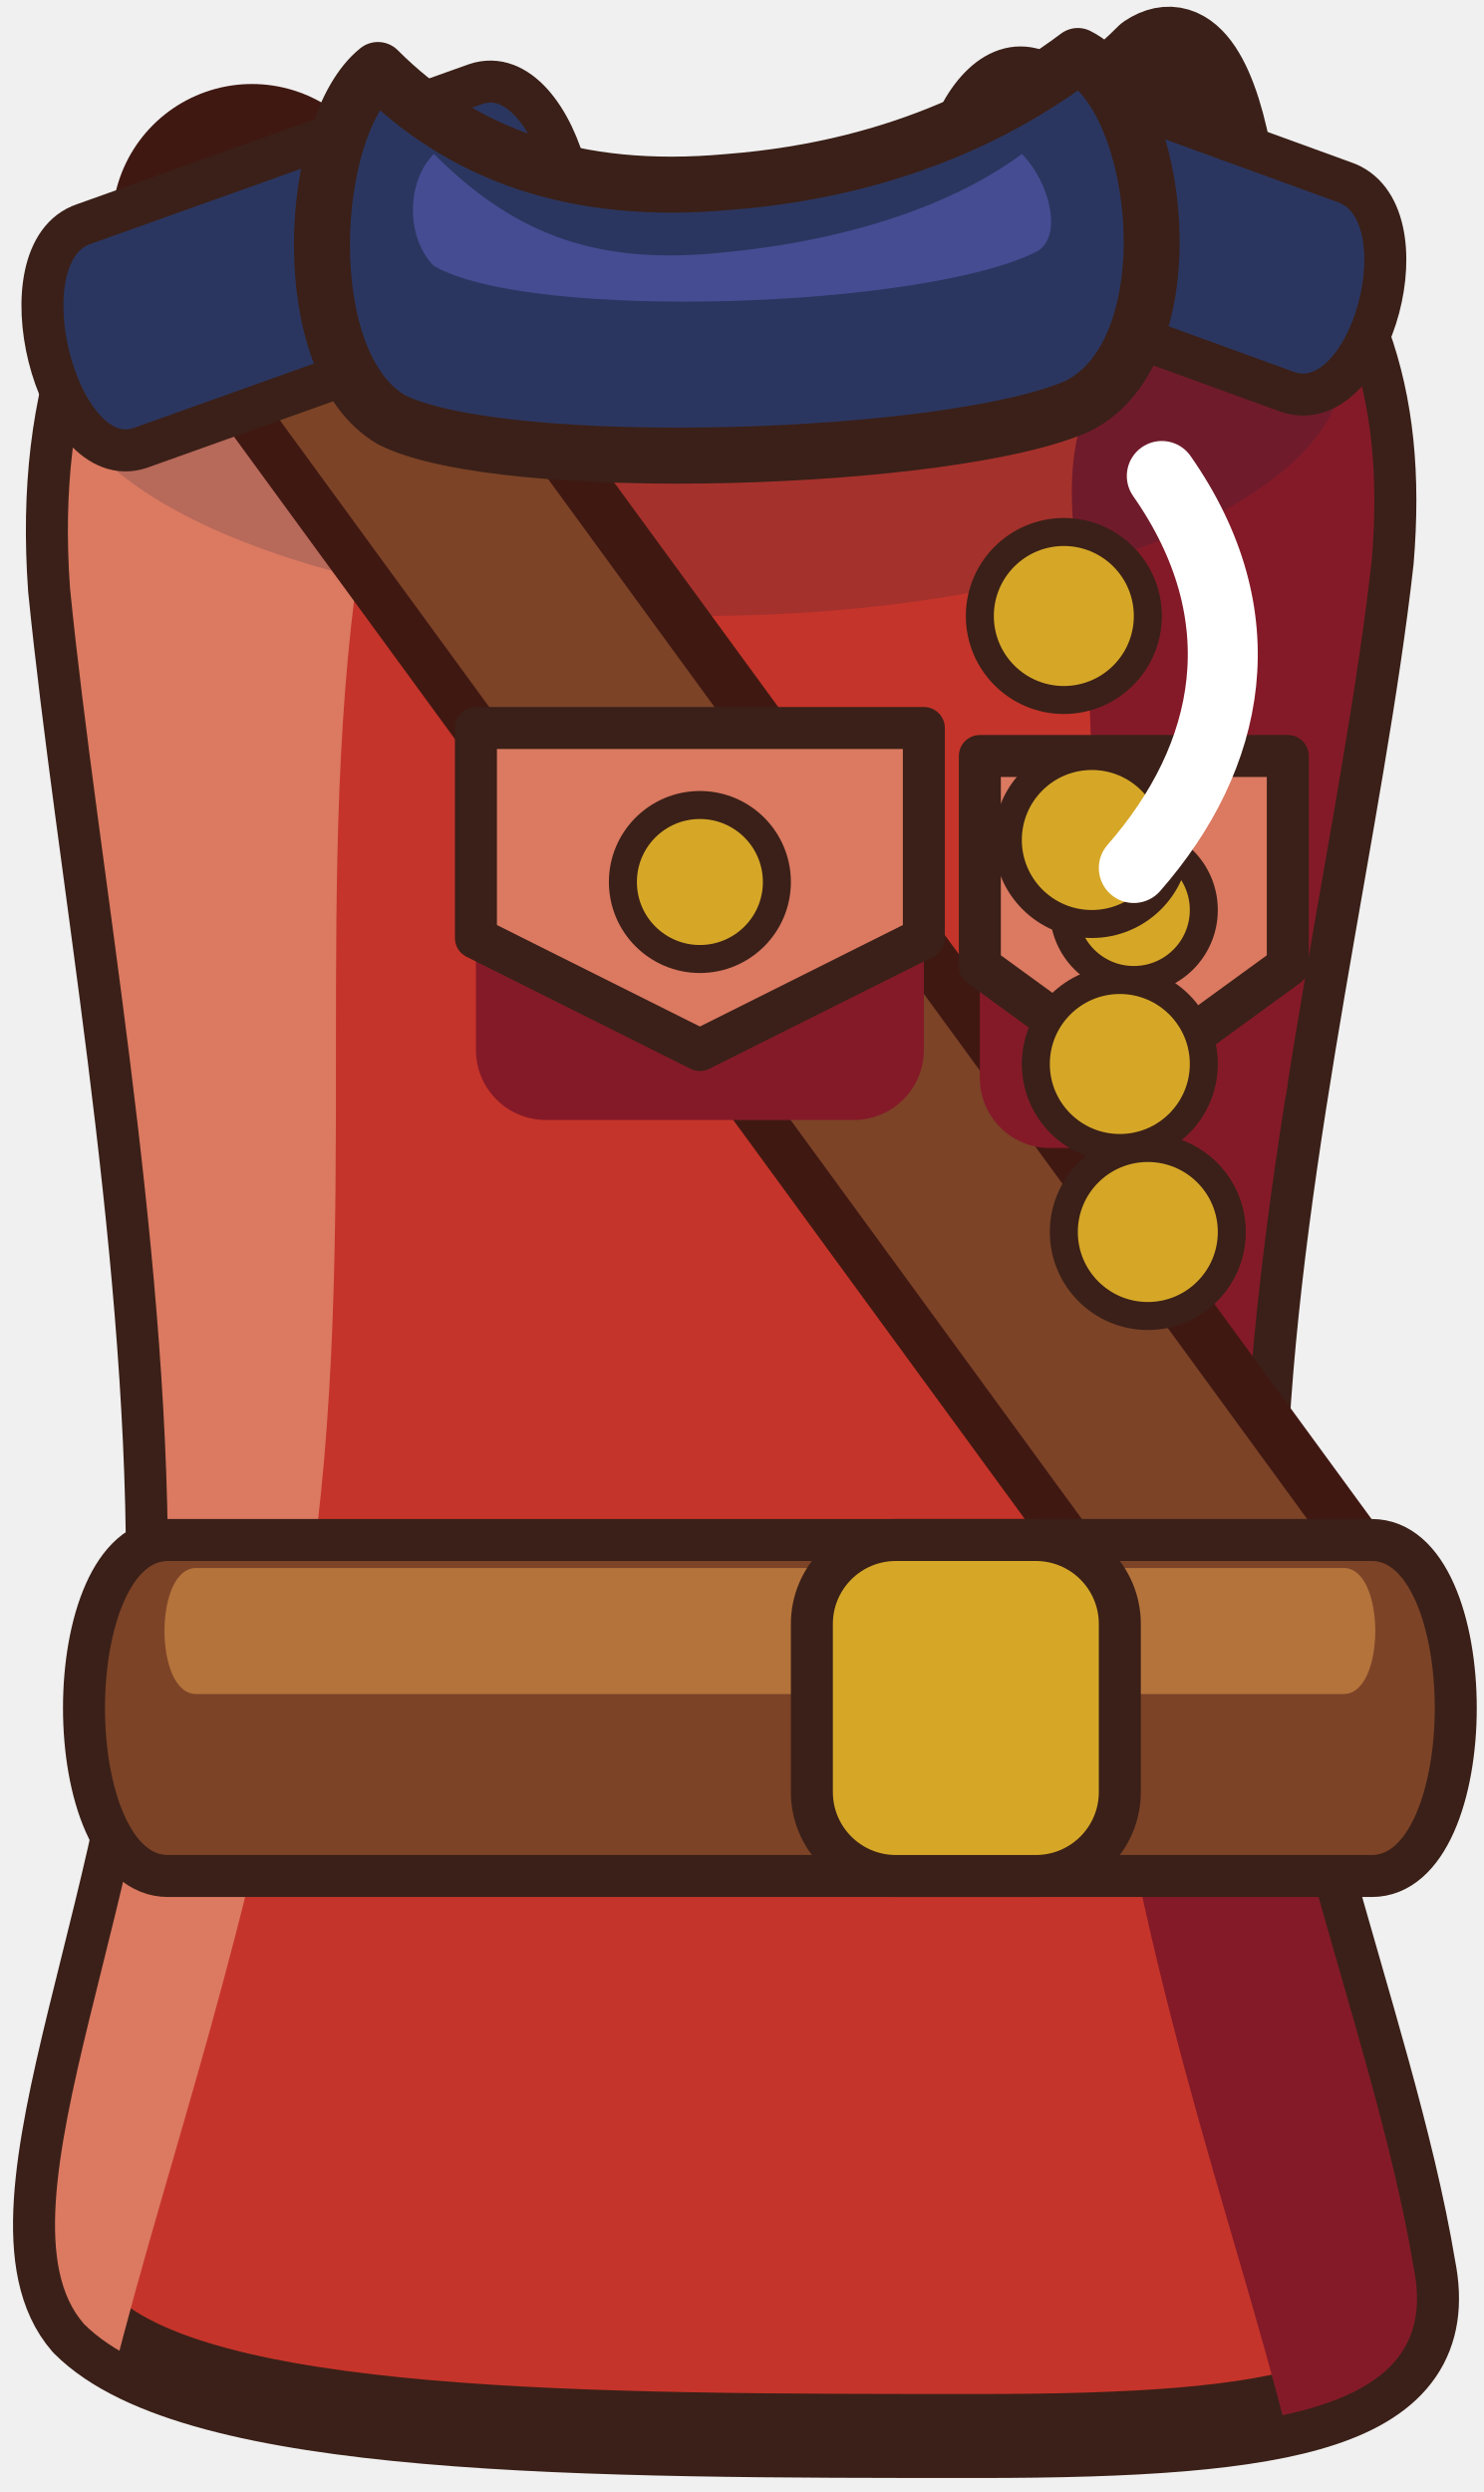
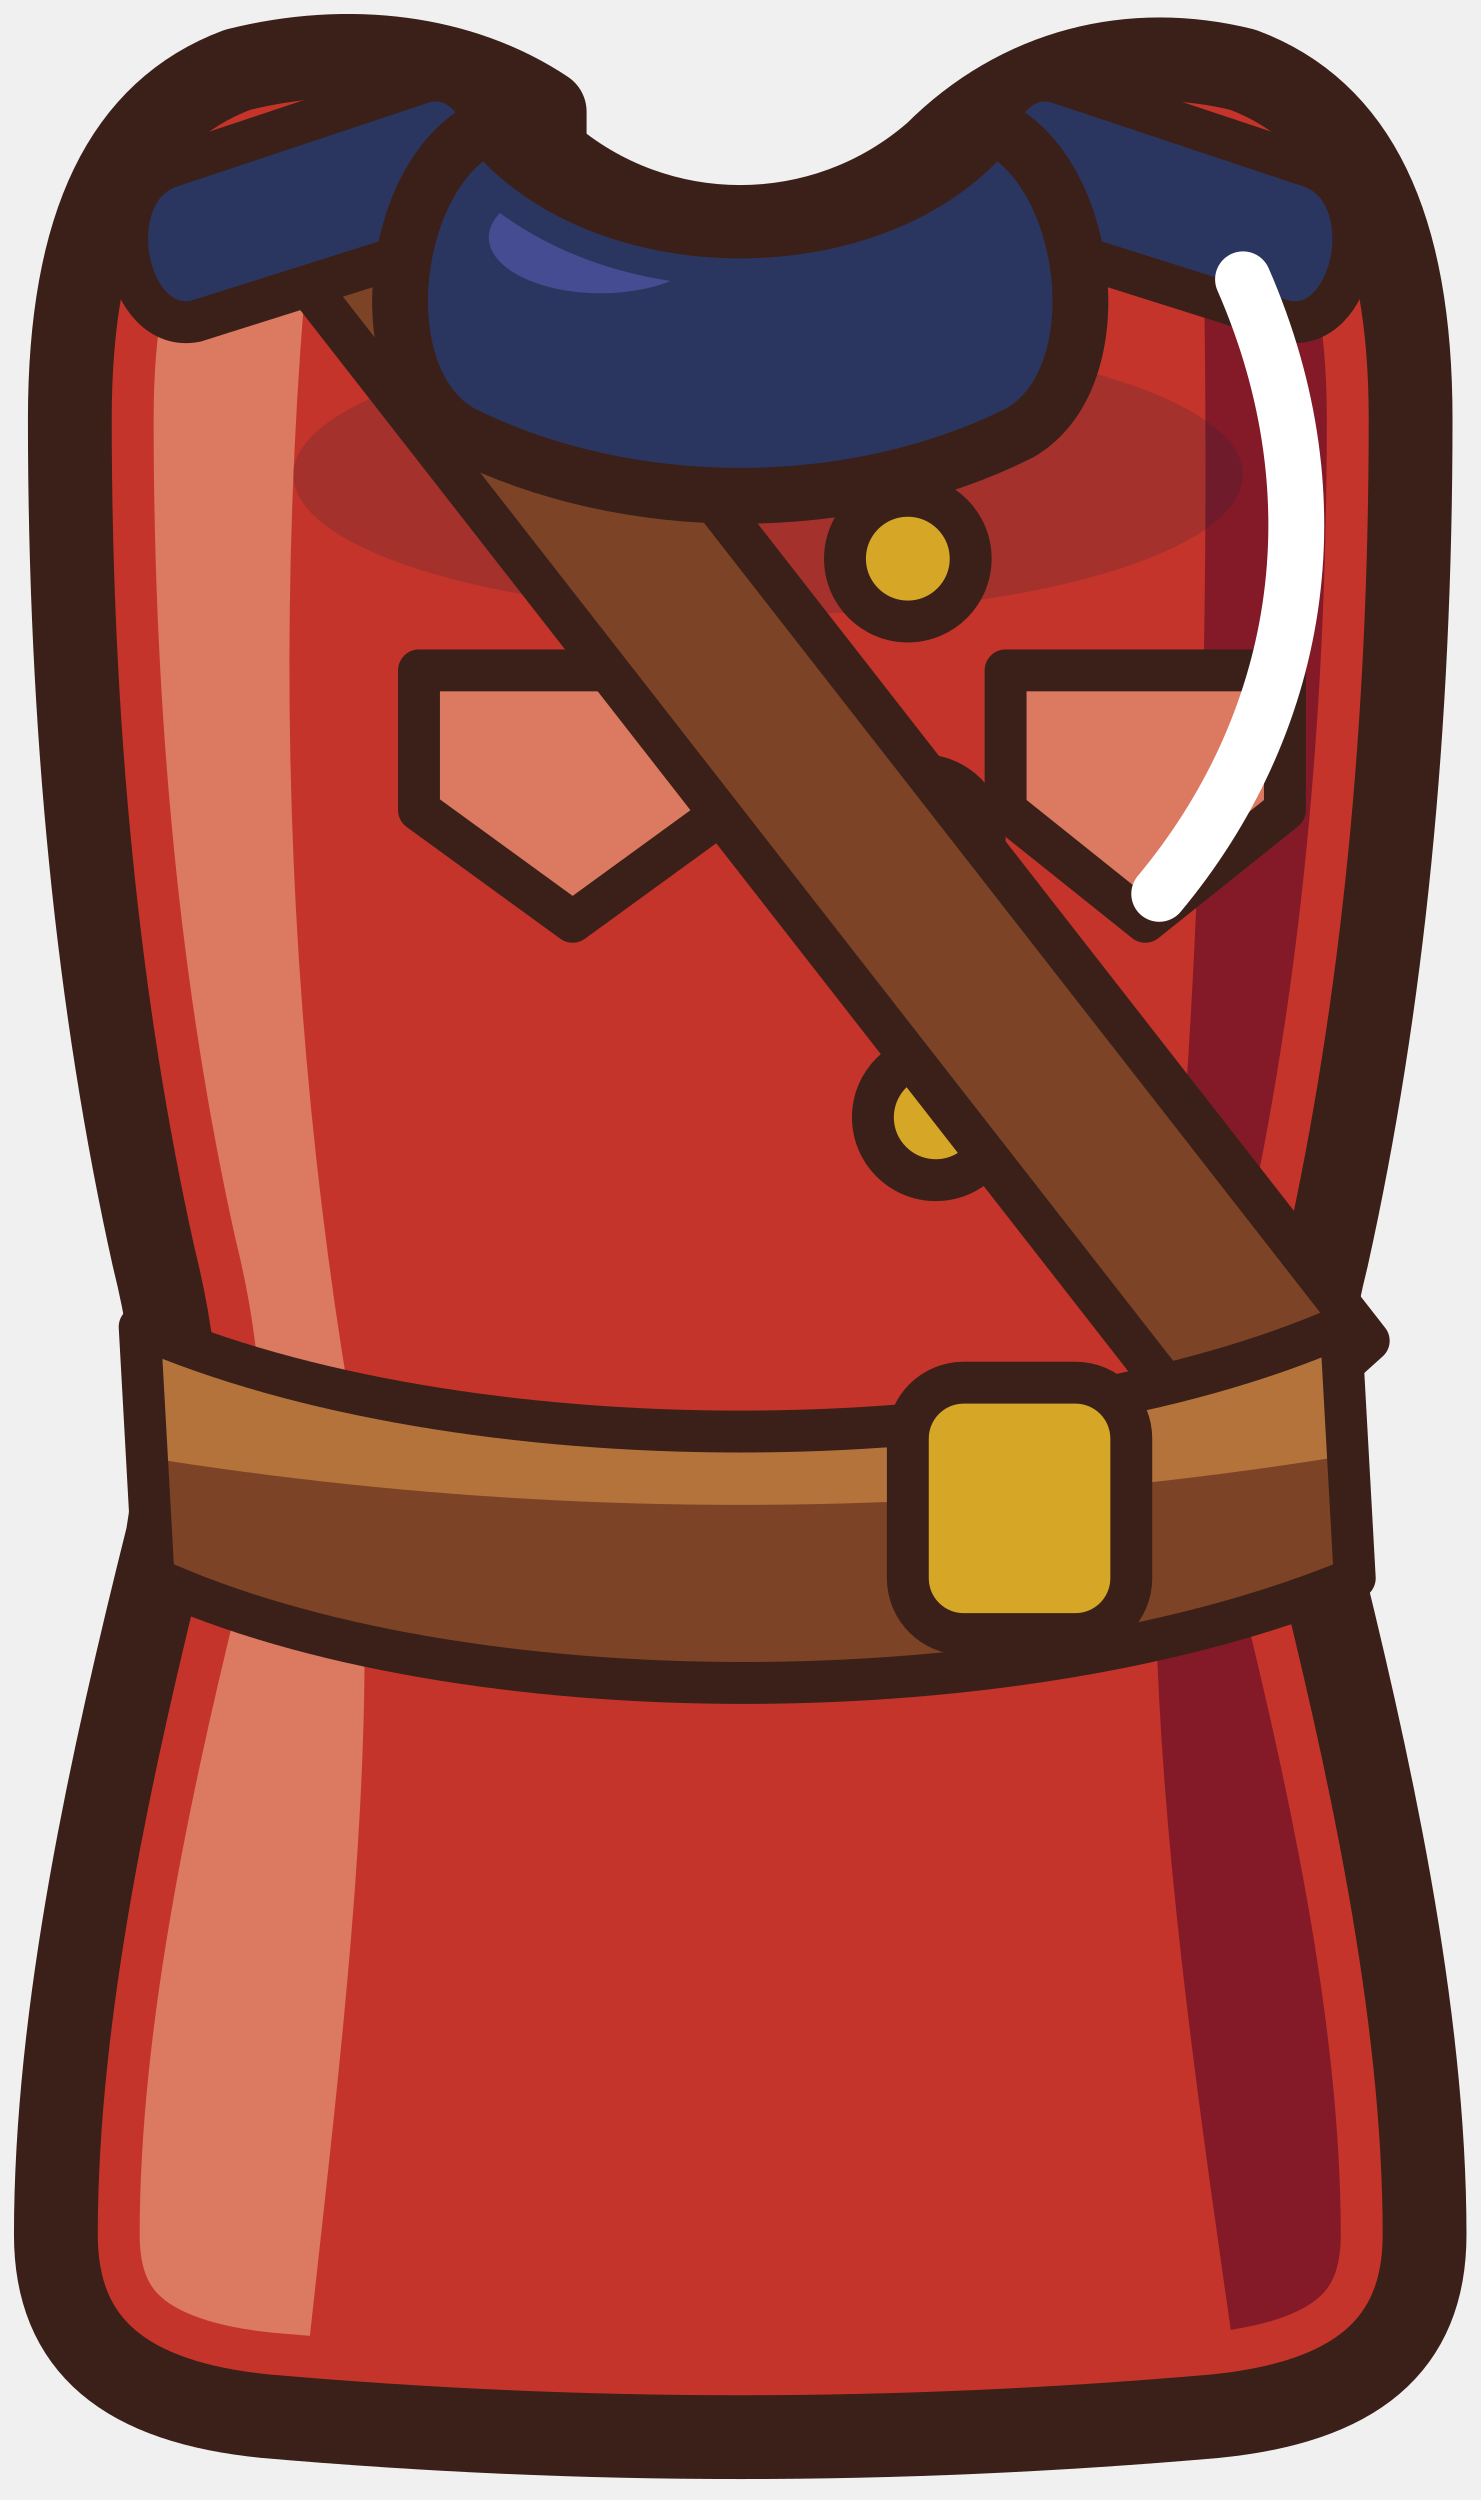
- <svg xmlns="http://www.w3.org/2000/svg" width="106" height="178" viewBox="70 124 106 178" shape-rendering="geometricPrecision">
-   <path d="M 122,140 C 134,140 145,135 152,128 C 155,126 157,130 158,136 C 166,144 169,152 168,164 C 166,182 160,206 159,228 C 158,246 168,268 171,286 C 173,296 162,298 140,298 C 112,298 84,298 76,290 C 69,282 82,258 82,236 C 82,212 77,186 75,166 C 74,152 78,142 86,135 C 89,132 92,134 96,138 C 104,140 113,140 122,140 Z" fill="#c5342a" stroke="#3a2018" stroke-width="6" stroke-linecap="round" stroke-linejoin="round" />
+ <svg xmlns="http://www.w3.org/2000/svg" width="106" height="179" viewBox="67 126 106 179" shape-rendering="geometricPrecision">
+   <path d="M 106,137 C 114,144 126,144 134,137 C 140,131 148,129 156,131 C 164,134 168,142 168,156 C 168,178 166,198 162,216 C 160,224 160,230 161,236 C 165,252 169,270 169,286 C 169,294 164,298 154,299 C 131,301 109,301 86,299 C 76,298 71,294 71,286 C 71,270 75,252 79,236 C 80,230 80,224 78,216 C 74,198 72,178 72,156 C 72,142 76,134 84,131 C 92,129 100,130 106,134 Z" fill="#c5342a" />
  <defs>
    <clipPath id="tn">
-       <path d="M 122,140 C 134,140 145,135 152,128 C 155,126 157,130 158,136 C 166,144 169,152 168,164 C 166,182 160,206 159,228 C 158,246 168,268 171,286 C 173,296 162,298 140,298 C 112,298 84,298 76,290 C 69,282 82,258 82,236 C 82,212 77,186 75,166 C 74,152 78,142 86,135 C 89,132 92,134 96,138 C 104,140 113,140 122,140 Z" />
+       <path d="M 106,137 C 114,144 126,144 134,137 C 140,131 148,129 156,131 C 164,134 168,142 168,156 C 168,178 166,198 162,216 C 160,224 160,230 161,236 C 165,252 169,270 169,286 C 169,294 164,298 154,299 C 131,301 109,301 86,299 C 76,298 71,294 71,286 C 71,270 75,252 79,236 C 80,230 80,224 78,216 C 74,198 72,178 72,156 C 72,142 76,134 84,131 C 92,129 100,130 106,134 Z" />
    </clipPath>
  </defs>
  <g clip-path="url(#tn)">
-     <path d="M 80,150 C 92,144 98,150 96,162 C 92,186 96,212 92,238 C 88,262 82,278 78,294 L 58,294 L 58,150 Z" fill="#db7961" />
-     <path d="M 160,150 C 150,146 145,152 147,164 C 150,188 145,212 148,238 C 151,264 158,282 162,298 L 184,298 L 184,150 Z" fill="#841a28" />
-     <ellipse cx="120" cy="150" rx="46" ry="18" fill="#16203a" opacity="0.18" />
+     <path d="M 50,110 L 94,110 C 86,150 86,190 92,226 C 96,256 88,290 86,330 L 50,330 Z" fill="#db7961" />
+     <path d="M 190,110 L 152,110 C 154,150 154,190 150,226 C 148,258 156,292 160,330 L 190,330 Z" fill="#841a28" />
+     <ellipse cx="122" cy="160" rx="34" ry="10" fill="#16203a" opacity="0.18" />
+     <path d="M 106,137 C 114,144 126,144 134,137 C 140,131 148,129 156,131 C 164,134 168,142 168,156 C 168,178 166,198 162,216 C 160,224 160,230 161,236 C 165,252 169,270 169,286 C 169,294 164,298 154,299 C 131,301 109,301 86,299 C 76,298 71,294 71,286 C 71,270 75,252 79,236 C 80,230 80,224 78,216 C 74,198 72,178 72,156 C 72,142 76,134 84,131 C 92,129 100,130 106,134 Z" fill="none" stroke="#c5342a" stroke-width="12" stroke-linecap="round" stroke-linejoin="round" />
  </g>
-   <path d="M 88,140 L 164,244" fill="none" stroke="#401812" stroke-width="20" stroke-linecap="round" stroke-linejoin="round" />
-   <path d="M 90,143 L 163,243" fill="none" stroke="#7c4327" stroke-width="13" stroke-linecap="round" stroke-linejoin="round" />
-   <path d="M 104,130 L 76,140 C 70,142 74,158 80,156 L 108,146 C 114,144 110,128 104,130 Z" fill="#2b3660" stroke="#3a2018" stroke-width="3" stroke-linecap="round" stroke-linejoin="round" />
-   <path d="M 140,144 L 162,152 C 168,154 172,139 166,137 L 144,129 C 138,127 134,142 140,144 Z" fill="#2b3660" stroke="#3a2018" stroke-width="3" stroke-linecap="round" stroke-linejoin="round" />
-   <path d="M 97,129 C 103,135 111,138 122,137 C 135,136 143,131 147,128 C 153,131 155,149 147,153 C 138,157 106,158 98,154 C 91,150 92,133 97,129 Z" fill="#2b3660" stroke="#3a2018" stroke-width="4" stroke-linecap="round" stroke-linejoin="round" />
-   <path d="M 101,135 C 107,141 113,143 122,142 C 132,141 139,138 143,135 C 145,137 146,141 144,142 C 136,146 108,147 101,143 C 99,141 99,137 101,135 Z" fill="#464c92" />
-   <path d="M 82,258 L 168,258 C 176,258 176,234 168,234 L 82,234 C 74,234 74,258 82,258 Z" fill="#7c4327" stroke="#3a2018" stroke-width="3" stroke-linecap="round" stroke-linejoin="round" />
-   <path d="M 84,245 L 166,245 C 169,245 169,236 166,236 L 84,236 C 81,236 81,245 84,245 Z" fill="#b4733b" />
-   <rect x="128" y="234" width="22" height="24" rx="6" fill="#d6a727" stroke="#3a2018" stroke-width="3" />
-   <rect x="104" y="180" width="32" height="24" rx="5" fill="#841a28" />
-   <path d="M 104,176 L 136,176 L 136,191 L 120,199 L 104,191 Z" fill="#db7961" stroke="#3a2018" stroke-width="3" stroke-linecap="round" stroke-linejoin="round" />
-   <ellipse cx="120" cy="187" rx="5.5" ry="5.5" fill="#d6a727" stroke="#3a2018" stroke-width="2" />
-   <rect x="140" y="182" width="22" height="24" rx="5" fill="#841a28" />
-   <path d="M 140,178 L 162,178 L 162,193 L 151,201 L 140,193 Z" fill="#db7961" stroke="#3a2018" stroke-width="3" stroke-linecap="round" stroke-linejoin="round" />
-   <ellipse cx="151" cy="189" rx="5" ry="5" fill="#d6a727" stroke="#3a2018" stroke-width="2" />
-   <ellipse cx="146" cy="168" rx="6" ry="6" fill="#d6a727" stroke="#3a2018" stroke-width="2" />
-   <ellipse cx="148" cy="184" rx="6" ry="6" fill="#d6a727" stroke="#3a2018" stroke-width="2" />
-   <ellipse cx="150" cy="200" rx="6" ry="6" fill="#d6a727" stroke="#3a2018" stroke-width="2" />
-   <ellipse cx="152" cy="212" rx="6" ry="6" fill="#d6a727" stroke="#3a2018" stroke-width="2" />
-   <path d="M 153,158 C 160,168 158,178 151,186" fill="none" stroke="#ffffff" stroke-width="5" stroke-linecap="round" stroke-linejoin="round" />
+   <path d="M 106,137 C 114,144 126,144 134,137 C 140,131 148,129 156,131 C 164,134 168,142 168,156 C 168,178 166,198 162,216 C 160,224 160,230 161,236 C 165,252 169,270 169,286 C 169,294 164,298 154,299 C 131,301 109,301 86,299 C 76,298 71,294 71,286 C 71,270 75,252 79,236 C 80,230 80,224 78,216 C 74,198 72,178 72,156 C 72,142 76,134 84,131 C 92,129 100,130 106,134 Z" fill="none" stroke="#3a2018" stroke-width="6" stroke-linecap="round" stroke-linejoin="round" />
+   <path d="M 97,174 L 119,174 L 119,184 L 108,192 L 97,184 Z" fill="#db7961" />
+   <defs>
+     <clipPath id="pk1">
+       <path d="M 97,174 L 119,174 L 119,184 L 108,192 L 97,184 Z" />
+     </clipPath>
+   </defs>
+   <g clip-path="url(#pk1)">
+   </g>
+   <path d="M 97,174 L 119,174 L 119,184 L 108,192 L 97,184 Z" fill="none" stroke="#3a2018" stroke-width="3" stroke-linecap="round" stroke-linejoin="round" />
+   <path d="M 139,174 L 159,174 L 159,184 L 149,192 L 139,184 Z" fill="#db7961" />
+   <defs>
+     <clipPath id="pk2">
+       <path d="M 139,174 L 159,174 L 159,184 L 149,192 L 139,184 Z" />
+     </clipPath>
+   </defs>
+   <g clip-path="url(#pk2)">
+   </g>
+   <path d="M 139,174 L 159,174 L 159,184 L 149,192 L 139,184 Z" fill="none" stroke="#3a2018" stroke-width="3" stroke-linecap="round" stroke-linejoin="round" />
+   <ellipse cx="132" cy="166" rx="4.5" ry="4.5" fill="#d6a727" stroke="#3a2018" stroke-width="3" />
+   <ellipse cx="133" cy="186" rx="4.5" ry="4.5" fill="#d6a727" stroke="#3a2018" stroke-width="3" />
+   <ellipse cx="134" cy="206" rx="4.5" ry="4.5" fill="#d6a727" stroke="#3a2018" stroke-width="3" />
+   <path d="M 84,140 L 94,131 L 165,222 L 155,231 Z" fill="#7c4327" />
+   <defs>
+     <clipPath id="sbx">
+       <path d="M 84,140 L 94,131 L 165,222 L 155,231 Z" />
+     </clipPath>
+   </defs>
+   <g clip-path="url(#sbx)">
+     <path d="M 84,140 L 94,131 L 97,135 L 87,144 Z" fill="#b4733b" />
+   </g>
+   <path d="M 84,140 L 94,131 L 165,222 L 155,231 Z" fill="none" stroke="#3a2018" stroke-width="3" stroke-linecap="round" stroke-linejoin="round" />
+   <path d="M 77,221 C 100,231 140,231 163,221 L 164,239 C 140,249 100,249 78,239 Z" fill="#7c4327" />
+   <defs>
+     <clipPath id="blt">
+       <path d="M 77,221 C 100,231 140,231 163,221 L 164,239 C 140,249 100,249 78,239 Z" />
+     </clipPath>
+   </defs>
+   <g clip-path="url(#blt)">
+     <path d="M 60,200 L 180,200 L 180,227 C 140,236 100,236 60,227 Z" fill="#b4733b" />
+   </g>
+   <path d="M 77,221 C 100,231 140,231 163,221 L 164,239 C 140,249 100,249 78,239 Z" fill="none" stroke="#3a2018" stroke-width="3" stroke-linecap="round" stroke-linejoin="round" />
+   <rect x="132" y="225" width="16" height="18" rx="4" fill="#d6a727" stroke="#3a2018" stroke-width="3" />
+   <path d="M 143,132 L 161,138 C 166,140 164,150 159,149 L 140,143 C 135,141 138,130 143,132 Z" fill="#2b3660" />
+   <defs>
+     <clipPath id="ss1">
+       <path d="M 143,132 L 161,138 C 166,140 164,150 159,149 L 140,143 C 135,141 138,130 143,132 Z" />
+     </clipPath>
+   </defs>
+   <g clip-path="url(#ss1)">
+   </g>
+   <path d="M 143,132 L 161,138 C 166,140 164,150 159,149 L 140,143 C 135,141 138,130 143,132 Z" fill="none" stroke="#3a2018" stroke-width="3" stroke-linecap="round" stroke-linejoin="round" />
+   <path d="M 97,132 L 79,138 C 74,140 76,150 81,149 L 100,143 C 105,141 102,130 97,132 Z" fill="#2b3660" />
+   <defs>
+     <clipPath id="ss2">
+       <path d="M 97,132 L 79,138 C 74,140 76,150 81,149 L 100,143 C 105,141 102,130 97,132 Z" />
+     </clipPath>
+   </defs>
+   <g clip-path="url(#ss2)">
+   </g>
+   <path d="M 97,132 L 79,138 C 74,140 76,150 81,149 L 100,143 C 105,141 102,130 97,132 Z" fill="none" stroke="#3a2018" stroke-width="3" stroke-linecap="round" stroke-linejoin="round" />
+   <path d="M 156,146 C 163,162 160,178 150,190" fill="none" stroke="#ffffff" stroke-width="4" stroke-linecap="round" stroke-linejoin="round" />
+   <path d="M 102,135 C 110,145 130,145 138,135 C 145,138 147,153 140,157 C 128,163 112,163 100,157 C 93,153 95,138 102,135 Z" fill="#2b3660" />
+   <defs>
+     <clipPath id="cl">
+       <path d="M 102,135 C 110,145 130,145 138,135 C 145,138 147,153 140,157 C 128,163 112,163 100,157 C 93,153 95,138 102,135 Z" />
+     </clipPath>
+   </defs>
+   <g clip-path="url(#cl)">
+     <ellipse cx="110" cy="143" rx="8" ry="4" fill="#464c92" />
+     <path d="M 102,135 C 110,145 130,145 138,135 C 145,138 147,153 140,157 C 128,163 112,163 100,157 C 93,153 95,138 102,135 Z" fill="none" stroke="#2b3660" stroke-width="8" stroke-linecap="round" stroke-linejoin="round" />
+   </g>
+   <path d="M 102,135 C 110,145 130,145 138,135 C 145,138 147,153 140,157 C 128,163 112,163 100,157 C 93,153 95,138 102,135 Z" fill="none" stroke="#3a2018" stroke-width="4" stroke-linecap="round" stroke-linejoin="round" />
</svg>
